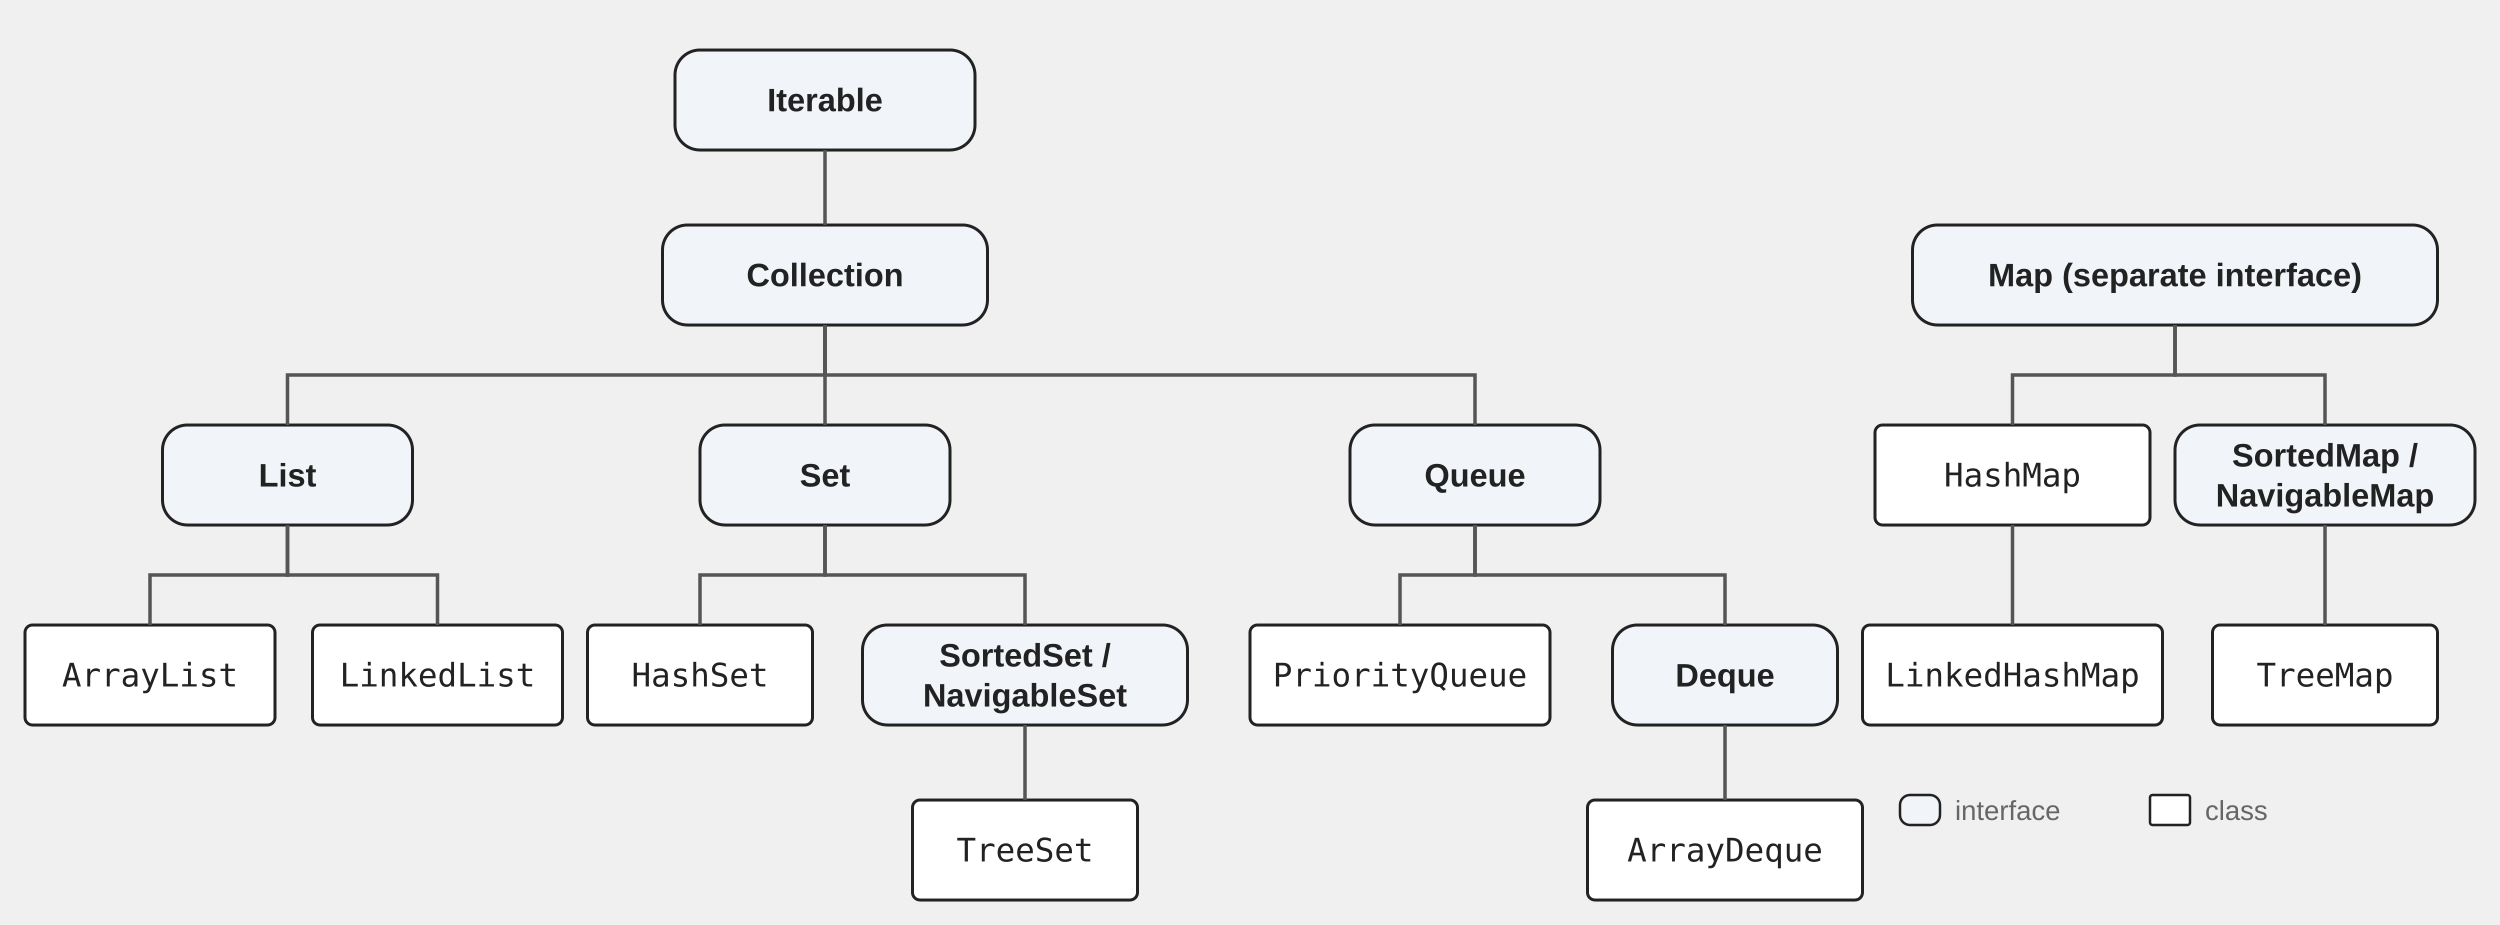
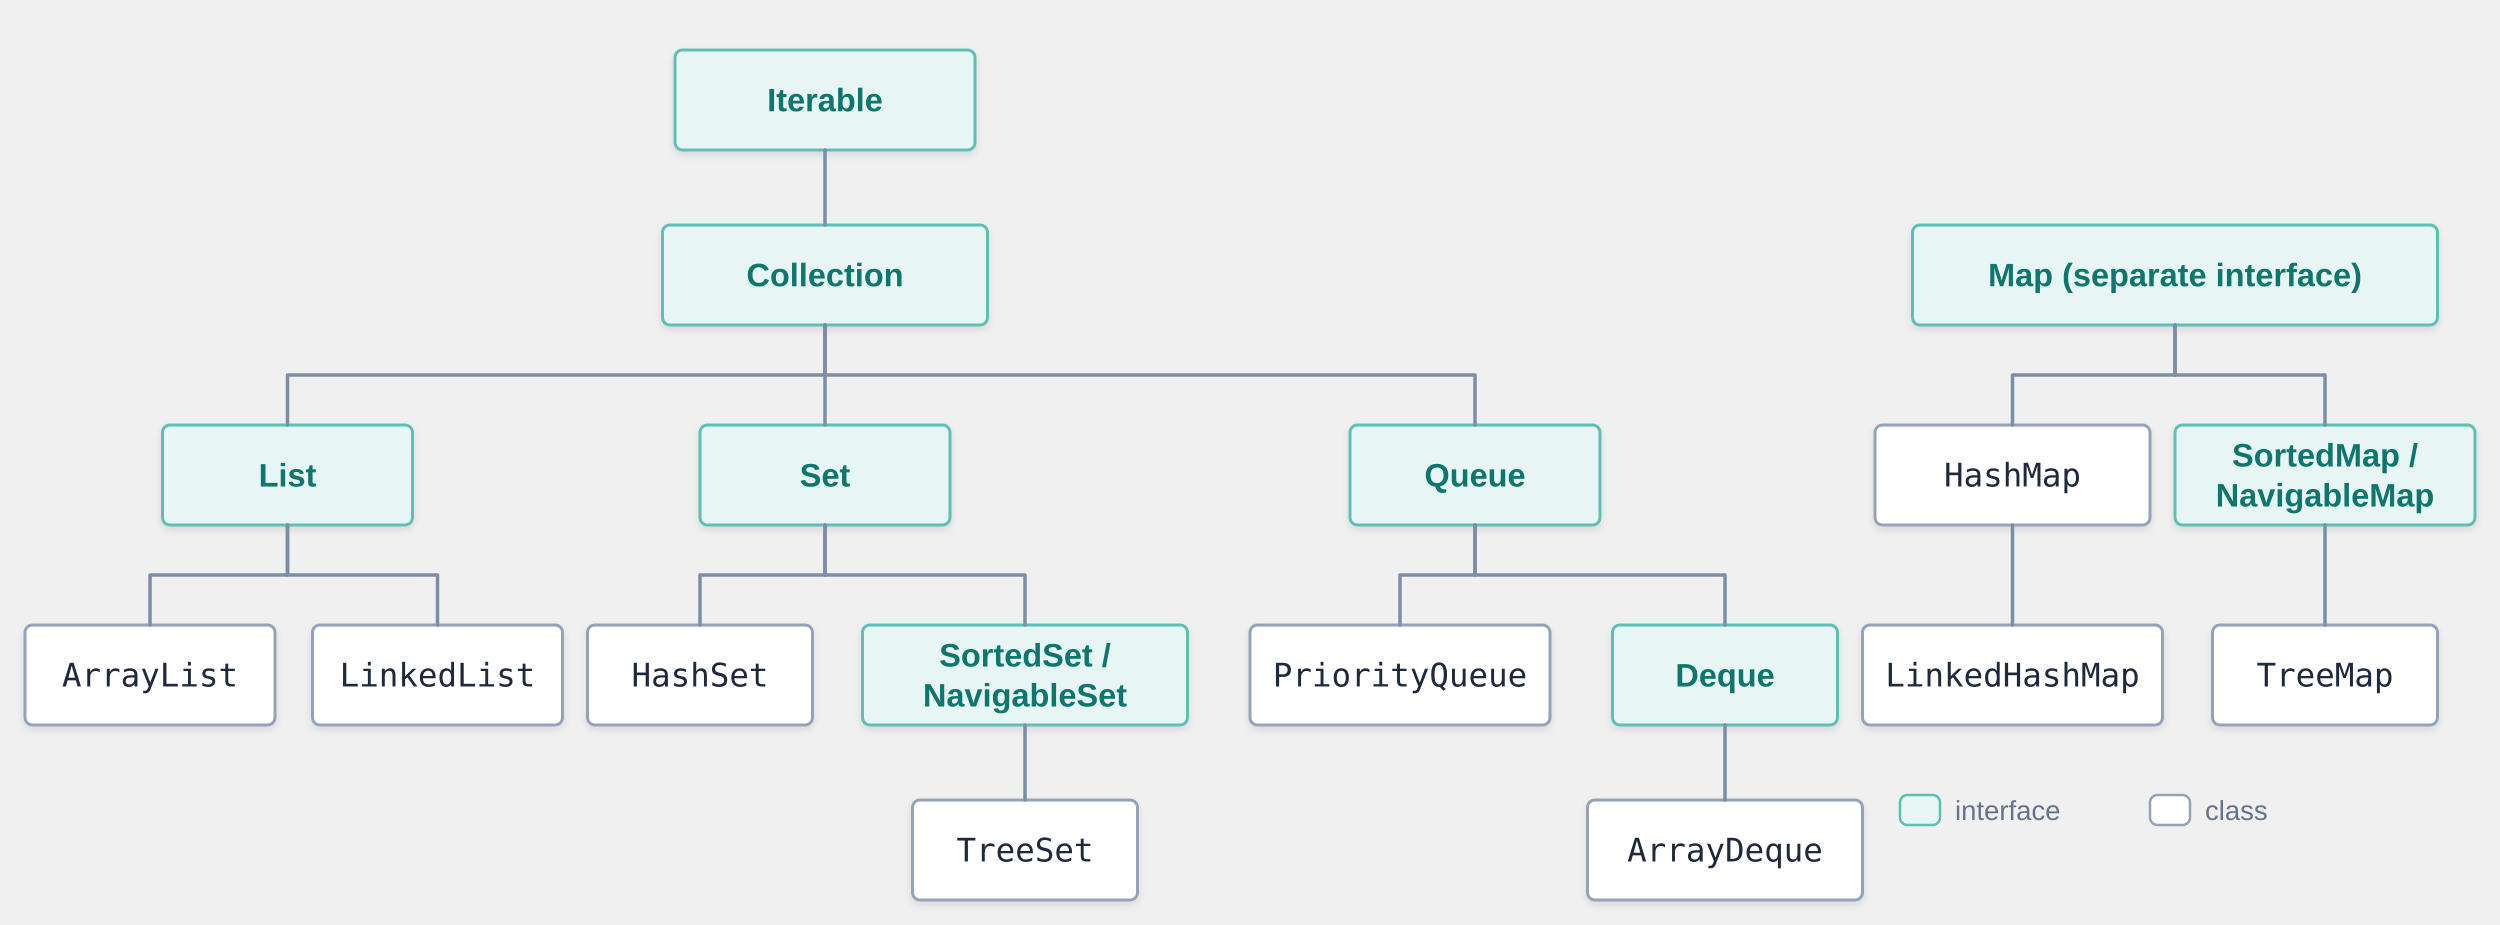
<svg xmlns="http://www.w3.org/2000/svg" width="1000" height="370" viewBox="0 0 1000 370" role="img" aria-label="Java collections map: Iterable is extended by Collection; Collection by List, Set and Queue. List is implemented by ArrayList and LinkedList; Set by HashSet and by SortedSet or NavigableSet, implemented by TreeSet; Queue by PriorityQueue and by Deque, implemented by ArrayDeque. Map is a separate interface implemented by HashMap, which LinkedHashMap extends, and by SortedMap or NavigableMap, implemented by TreeMap">
  <defs>
    <marker id="jc-a" viewBox="0 0 10 10" refX="9" refY="5" markerWidth="7" markerHeight="7" orient="auto-start-reverse">
-       <path d="M0 0 L10 5 L0 10 Z" fill="#555555" />
+       <path d="M0 0 L10 5 L0 10 Z" fill="#7C8DA6" />
    </marker>
    <marker id="jc-h" viewBox="0 0 10 10" refX="9" refY="5" markerWidth="7" markerHeight="7" orient="auto-start-reverse">
      <path d="M0 0 L10 5 L0 10 Z" fill="#B45309" />
    </marker>
+     <filter id="jc-s" x="-10%" y="-15%" width="120%" height="150%">
+       <feDropShadow dx="0" dy="1.5" stdDeviation="1.5" flood-color="#0F172A" flood-opacity="0.10" />
+     </filter>
  </defs>
-   <rect x="270.0" y="20" width="120" height="40" rx="10" fill="#F1F5F9" stroke="#222222" stroke-width="1.2" />
-   <text x="330.0" y="44.5" text-anchor="middle" font-family="system-ui, -apple-system, 'Segoe UI', Arial, sans-serif" font-size="13" font-weight="600" fill="#222222">Iterable</text>
-   <rect x="265.0" y="90" width="130" height="40" rx="10" fill="#F1F5F9" stroke="#222222" stroke-width="1.2" />
-   <text x="330.0" y="114.5" text-anchor="middle" font-family="system-ui, -apple-system, 'Segoe UI', Arial, sans-serif" font-size="13" font-weight="600" fill="#222222">Collection</text>
-   <path d="M330 60 V90" fill="none" stroke="#555555" stroke-width="1.4" />
-   <rect x="65.0" y="170" width="100" height="40" rx="10" fill="#F1F5F9" stroke="#222222" stroke-width="1.2" />
-   <text x="115.0" y="194.6" text-anchor="middle" font-family="system-ui, -apple-system, 'Segoe UI', Arial, sans-serif" font-size="13" font-weight="600" fill="#222222">List</text>
-   <path d="M330 130 V150 H115 V170" fill="none" stroke="#555555" stroke-width="1.4" />
-   <rect x="280.0" y="170" width="100" height="40" rx="10" fill="#F1F5F9" stroke="#222222" stroke-width="1.2" />
-   <text x="330.0" y="194.6" text-anchor="middle" font-family="system-ui, -apple-system, 'Segoe UI', Arial, sans-serif" font-size="13" font-weight="600" fill="#222222">Set</text>
-   <path d="M330 130 V150 H330 V170" fill="none" stroke="#555555" stroke-width="1.4" />
-   <rect x="540.0" y="170" width="100" height="40" rx="10" fill="#F1F5F9" stroke="#222222" stroke-width="1.2" />
-   <text x="590.0" y="194.6" text-anchor="middle" font-family="system-ui, -apple-system, 'Segoe UI', Arial, sans-serif" font-size="13" font-weight="600" fill="#222222">Queue</text>
-   <path d="M330 130 V150 H590 V170" fill="none" stroke="#555555" stroke-width="1.4" />
-   <rect x="10.0" y="250" width="100" height="40" rx="3" fill="#FFFFFF" stroke="#222222" stroke-width="1.2" />
-   <text x="60.0" y="274.6" text-anchor="middle" font-family="ui-monospace, Consolas, monospace" font-size="13" font-weight="400" fill="#222222">ArrayList</text>
-   <path d="M115 210 V230 H60 V250" fill="none" stroke="#555555" stroke-width="1.4" />
-   <rect x="125.0" y="250" width="100" height="40" rx="3" fill="#FFFFFF" stroke="#222222" stroke-width="1.2" />
-   <text x="175.0" y="274.6" text-anchor="middle" font-family="ui-monospace, Consolas, monospace" font-size="13" font-weight="400" fill="#222222">LinkedList</text>
-   <path d="M115 210 V230 H175 V250" fill="none" stroke="#555555" stroke-width="1.4" />
-   <rect x="235.0" y="250" width="90" height="40" rx="3" fill="#FFFFFF" stroke="#222222" stroke-width="1.2" />
-   <text x="280.0" y="274.6" text-anchor="middle" font-family="ui-monospace, Consolas, monospace" font-size="13" font-weight="400" fill="#222222">HashSet</text>
-   <path d="M330 210 V230 H280 V250" fill="none" stroke="#555555" stroke-width="1.4" />
-   <rect x="345.0" y="250" width="130" height="40" rx="10" fill="#F1F5F9" stroke="#222222" stroke-width="1.2" />
-   <text x="410.0" y="266.6" text-anchor="middle" font-family="system-ui, -apple-system, 'Segoe UI', Arial, sans-serif" font-size="13" font-weight="600" fill="#222222">SortedSet /</text>
-   <text x="410.0" y="282.6" text-anchor="middle" font-family="system-ui, -apple-system, 'Segoe UI', Arial, sans-serif" font-size="13" font-weight="600" fill="#222222">NavigableSet</text>
-   <path d="M330 210 V230 H410 V250" fill="none" stroke="#555555" stroke-width="1.4" />
-   <rect x="365.0" y="320" width="90" height="40" rx="3" fill="#FFFFFF" stroke="#222222" stroke-width="1.2" />
-   <text x="410.0" y="344.6" text-anchor="middle" font-family="ui-monospace, Consolas, monospace" font-size="13" font-weight="400" fill="#222222">TreeSet</text>
-   <path d="M410 290 V320" fill="none" stroke="#555555" stroke-width="1.4" />
-   <rect x="500.0" y="250" width="120" height="40" rx="3" fill="#FFFFFF" stroke="#222222" stroke-width="1.2" />
-   <text x="560.0" y="274.6" text-anchor="middle" font-family="ui-monospace, Consolas, monospace" font-size="13" font-weight="400" fill="#222222">PriorityQueue</text>
-   <path d="M590 210 V230 H560 V250" fill="none" stroke="#555555" stroke-width="1.4" />
-   <rect x="645.0" y="250" width="90" height="40" rx="10" fill="#F1F5F9" stroke="#222222" stroke-width="1.2" />
-   <text x="690.0" y="274.6" text-anchor="middle" font-family="system-ui, -apple-system, 'Segoe UI', Arial, sans-serif" font-size="13" font-weight="600" fill="#222222">Deque</text>
-   <path d="M590 210 V230 H690 V250" fill="none" stroke="#555555" stroke-width="1.4" />
-   <rect x="635.0" y="320" width="110" height="40" rx="3" fill="#FFFFFF" stroke="#222222" stroke-width="1.2" />
-   <text x="690.0" y="344.6" text-anchor="middle" font-family="ui-monospace, Consolas, monospace" font-size="13" font-weight="400" fill="#222222">ArrayDeque</text>
-   <path d="M690 290 V320" fill="none" stroke="#555555" stroke-width="1.4" />
-   <rect x="765.0" y="90" width="210" height="40" rx="10" fill="#F1F5F9" stroke="#222222" stroke-width="1.2" />
-   <text x="870.0" y="114.5" text-anchor="middle" font-family="system-ui, -apple-system, 'Segoe UI', Arial, sans-serif" font-size="13" font-weight="600" fill="#222222">Map (separate interface)</text>
-   <rect x="750.0" y="170" width="110" height="40" rx="3" fill="#FFFFFF" stroke="#222222" stroke-width="1.2" />
-   <text x="805.0" y="194.6" text-anchor="middle" font-family="ui-monospace, Consolas, monospace" font-size="13" font-weight="400" fill="#222222">HashMap</text>
-   <path d="M870 130 V150 H805 V170" fill="none" stroke="#555555" stroke-width="1.4" />
-   <rect x="870.0" y="170" width="120" height="40" rx="10" fill="#F1F5F9" stroke="#222222" stroke-width="1.2" />
-   <text x="930.0" y="186.6" text-anchor="middle" font-family="system-ui, -apple-system, 'Segoe UI', Arial, sans-serif" font-size="13" font-weight="600" fill="#222222">SortedMap /</text>
-   <text x="930.0" y="202.6" text-anchor="middle" font-family="system-ui, -apple-system, 'Segoe UI', Arial, sans-serif" font-size="13" font-weight="600" fill="#222222">NavigableMap</text>
-   <path d="M870 130 V150 H930 V170" fill="none" stroke="#555555" stroke-width="1.4" />
-   <rect x="745.0" y="250" width="120" height="40" rx="3" fill="#FFFFFF" stroke="#222222" stroke-width="1.2" />
-   <text x="805.0" y="274.6" text-anchor="middle" font-family="ui-monospace, Consolas, monospace" font-size="13" font-weight="400" fill="#222222">LinkedHashMap</text>
-   <path d="M805 210 V250" fill="none" stroke="#555555" stroke-width="1.4" />
-   <rect x="885.0" y="250" width="90" height="40" rx="3" fill="#FFFFFF" stroke="#222222" stroke-width="1.2" />
-   <text x="930.0" y="274.6" text-anchor="middle" font-family="ui-monospace, Consolas, monospace" font-size="13" font-weight="400" fill="#222222">TreeMap</text>
-   <path d="M930 210 V250" fill="none" stroke="#555555" stroke-width="1.4" />
-   <rect x="760" y="318" width="16" height="12" rx="4" fill="#F1F5F9" stroke="#222222" stroke-width="1" />
-   <text x="782" y="328" text-anchor="start" font-family="system-ui, -apple-system, 'Segoe UI', Arial, sans-serif" font-size="11" font-weight="400" fill="#666666">interface</text>
-   <rect x="860" y="318" width="16" height="12" rx="1" fill="#FFFFFF" stroke="#222222" stroke-width="1" />
-   <text x="882" y="328" text-anchor="start" font-family="system-ui, -apple-system, 'Segoe UI', Arial, sans-serif" font-size="11" font-weight="400" fill="#666666">class</text>
+   <rect x="270.0" y="20" width="120" height="40" rx="3" fill="#E7F6F4" stroke="#5EBFB5" stroke-width="1.2" filter="url(#jc-s)" />
+   <text x="330.0" y="44.5" text-anchor="middle" font-family="system-ui, -apple-system, 'Segoe UI', Arial, sans-serif" font-size="13" font-weight="600" fill="#0F766E">Iterable</text>
+   <rect x="265.0" y="90" width="130" height="40" rx="3" fill="#E7F6F4" stroke="#5EBFB5" stroke-width="1.2" filter="url(#jc-s)" />
+   <text x="330.0" y="114.5" text-anchor="middle" font-family="system-ui, -apple-system, 'Segoe UI', Arial, sans-serif" font-size="13" font-weight="600" fill="#0F766E">Collection</text>
+   <path d="M330 60 V90" fill="none" stroke="#7C8DA6" stroke-width="1.4" stroke-linecap="round" stroke-linejoin="round" />
+   <rect x="65.0" y="170" width="100" height="40" rx="3" fill="#E7F6F4" stroke="#5EBFB5" stroke-width="1.2" filter="url(#jc-s)" />
+   <text x="115.0" y="194.6" text-anchor="middle" font-family="system-ui, -apple-system, 'Segoe UI', Arial, sans-serif" font-size="13" font-weight="600" fill="#0F766E">List</text>
+   <path d="M330 130 V150 H115 V170" fill="none" stroke="#7C8DA6" stroke-width="1.4" stroke-linecap="round" stroke-linejoin="round" />
+   <rect x="280.0" y="170" width="100" height="40" rx="3" fill="#E7F6F4" stroke="#5EBFB5" stroke-width="1.2" filter="url(#jc-s)" />
+   <text x="330.0" y="194.6" text-anchor="middle" font-family="system-ui, -apple-system, 'Segoe UI', Arial, sans-serif" font-size="13" font-weight="600" fill="#0F766E">Set</text>
+   <path d="M330 130 V150 H330 V170" fill="none" stroke="#7C8DA6" stroke-width="1.4" stroke-linecap="round" stroke-linejoin="round" />
+   <rect x="540.0" y="170" width="100" height="40" rx="3" fill="#E7F6F4" stroke="#5EBFB5" stroke-width="1.2" filter="url(#jc-s)" />
+   <text x="590.0" y="194.6" text-anchor="middle" font-family="system-ui, -apple-system, 'Segoe UI', Arial, sans-serif" font-size="13" font-weight="600" fill="#0F766E">Queue</text>
+   <path d="M330 130 V150 H590 V170" fill="none" stroke="#7C8DA6" stroke-width="1.4" stroke-linecap="round" stroke-linejoin="round" />
+   <rect x="10.0" y="250" width="100" height="40" rx="3" fill="#FFFFFF" stroke="#94A3B8" stroke-width="1.2" filter="url(#jc-s)" />
+   <text x="60.0" y="274.6" text-anchor="middle" font-family="ui-monospace, Consolas, monospace" font-size="13" font-weight="400" fill="#1E293B">ArrayList</text>
+   <path d="M115 210 V230 H60 V250" fill="none" stroke="#7C8DA6" stroke-width="1.4" stroke-linecap="round" stroke-linejoin="round" />
+   <rect x="125.0" y="250" width="100" height="40" rx="3" fill="#FFFFFF" stroke="#94A3B8" stroke-width="1.2" filter="url(#jc-s)" />
+   <text x="175.0" y="274.6" text-anchor="middle" font-family="ui-monospace, Consolas, monospace" font-size="13" font-weight="400" fill="#1E293B">LinkedList</text>
+   <path d="M115 210 V230 H175 V250" fill="none" stroke="#7C8DA6" stroke-width="1.4" stroke-linecap="round" stroke-linejoin="round" />
+   <rect x="235.0" y="250" width="90" height="40" rx="3" fill="#FFFFFF" stroke="#94A3B8" stroke-width="1.2" filter="url(#jc-s)" />
+   <text x="280.0" y="274.6" text-anchor="middle" font-family="ui-monospace, Consolas, monospace" font-size="13" font-weight="400" fill="#1E293B">HashSet</text>
+   <path d="M330 210 V230 H280 V250" fill="none" stroke="#7C8DA6" stroke-width="1.4" stroke-linecap="round" stroke-linejoin="round" />
+   <rect x="345.0" y="250" width="130" height="40" rx="3" fill="#E7F6F4" stroke="#5EBFB5" stroke-width="1.2" filter="url(#jc-s)" />
+   <text x="410.0" y="266.6" text-anchor="middle" font-family="system-ui, -apple-system, 'Segoe UI', Arial, sans-serif" font-size="13" font-weight="600" fill="#0F766E">SortedSet /</text>
+   <text x="410.0" y="282.6" text-anchor="middle" font-family="system-ui, -apple-system, 'Segoe UI', Arial, sans-serif" font-size="13" font-weight="600" fill="#0F766E">NavigableSet</text>
+   <path d="M330 210 V230 H410 V250" fill="none" stroke="#7C8DA6" stroke-width="1.4" stroke-linecap="round" stroke-linejoin="round" />
+   <rect x="365.0" y="320" width="90" height="40" rx="3" fill="#FFFFFF" stroke="#94A3B8" stroke-width="1.2" filter="url(#jc-s)" />
+   <text x="410.0" y="344.6" text-anchor="middle" font-family="ui-monospace, Consolas, monospace" font-size="13" font-weight="400" fill="#1E293B">TreeSet</text>
+   <path d="M410 290 V320" fill="none" stroke="#7C8DA6" stroke-width="1.4" stroke-linecap="round" stroke-linejoin="round" />
+   <rect x="500.0" y="250" width="120" height="40" rx="3" fill="#FFFFFF" stroke="#94A3B8" stroke-width="1.2" filter="url(#jc-s)" />
+   <text x="560.0" y="274.6" text-anchor="middle" font-family="ui-monospace, Consolas, monospace" font-size="13" font-weight="400" fill="#1E293B">PriorityQueue</text>
+   <path d="M590 210 V230 H560 V250" fill="none" stroke="#7C8DA6" stroke-width="1.4" stroke-linecap="round" stroke-linejoin="round" />
+   <rect x="645.0" y="250" width="90" height="40" rx="3" fill="#E7F6F4" stroke="#5EBFB5" stroke-width="1.2" filter="url(#jc-s)" />
+   <text x="690.0" y="274.6" text-anchor="middle" font-family="system-ui, -apple-system, 'Segoe UI', Arial, sans-serif" font-size="13" font-weight="600" fill="#0F766E">Deque</text>
+   <path d="M590 210 V230 H690 V250" fill="none" stroke="#7C8DA6" stroke-width="1.4" stroke-linecap="round" stroke-linejoin="round" />
+   <rect x="635.0" y="320" width="110" height="40" rx="3" fill="#FFFFFF" stroke="#94A3B8" stroke-width="1.2" filter="url(#jc-s)" />
+   <text x="690.0" y="344.6" text-anchor="middle" font-family="ui-monospace, Consolas, monospace" font-size="13" font-weight="400" fill="#1E293B">ArrayDeque</text>
+   <path d="M690 290 V320" fill="none" stroke="#7C8DA6" stroke-width="1.4" stroke-linecap="round" stroke-linejoin="round" />
+   <rect x="765.0" y="90" width="210" height="40" rx="3" fill="#E7F6F4" stroke="#5EBFB5" stroke-width="1.2" filter="url(#jc-s)" />
+   <text x="870.0" y="114.5" text-anchor="middle" font-family="system-ui, -apple-system, 'Segoe UI', Arial, sans-serif" font-size="13" font-weight="600" fill="#0F766E">Map (separate interface)</text>
+   <rect x="750.0" y="170" width="110" height="40" rx="3" fill="#FFFFFF" stroke="#94A3B8" stroke-width="1.2" filter="url(#jc-s)" />
+   <text x="805.0" y="194.6" text-anchor="middle" font-family="ui-monospace, Consolas, monospace" font-size="13" font-weight="400" fill="#1E293B">HashMap</text>
+   <path d="M870 130 V150 H805 V170" fill="none" stroke="#7C8DA6" stroke-width="1.4" stroke-linecap="round" stroke-linejoin="round" />
+   <rect x="870.0" y="170" width="120" height="40" rx="3" fill="#E7F6F4" stroke="#5EBFB5" stroke-width="1.2" filter="url(#jc-s)" />
+   <text x="930.0" y="186.6" text-anchor="middle" font-family="system-ui, -apple-system, 'Segoe UI', Arial, sans-serif" font-size="13" font-weight="600" fill="#0F766E">SortedMap /</text>
+   <text x="930.0" y="202.6" text-anchor="middle" font-family="system-ui, -apple-system, 'Segoe UI', Arial, sans-serif" font-size="13" font-weight="600" fill="#0F766E">NavigableMap</text>
+   <path d="M870 130 V150 H930 V170" fill="none" stroke="#7C8DA6" stroke-width="1.4" stroke-linecap="round" stroke-linejoin="round" />
+   <rect x="745.0" y="250" width="120" height="40" rx="3" fill="#FFFFFF" stroke="#94A3B8" stroke-width="1.2" filter="url(#jc-s)" />
+   <text x="805.0" y="274.6" text-anchor="middle" font-family="ui-monospace, Consolas, monospace" font-size="13" font-weight="400" fill="#1E293B">LinkedHashMap</text>
+   <path d="M805 210 V250" fill="none" stroke="#7C8DA6" stroke-width="1.4" stroke-linecap="round" stroke-linejoin="round" />
+   <rect x="885.0" y="250" width="90" height="40" rx="3" fill="#FFFFFF" stroke="#94A3B8" stroke-width="1.2" filter="url(#jc-s)" />
+   <text x="930.0" y="274.6" text-anchor="middle" font-family="ui-monospace, Consolas, monospace" font-size="13" font-weight="400" fill="#1E293B">TreeMap</text>
+   <path d="M930 210 V250" fill="none" stroke="#7C8DA6" stroke-width="1.4" stroke-linecap="round" stroke-linejoin="round" />
+   <rect x="760" y="318" width="16" height="12" rx="3" fill="#E7F6F4" stroke="#5EBFB5" stroke-width="1" />
+   <text x="782" y="328" text-anchor="start" font-family="system-ui, -apple-system, 'Segoe UI', Arial, sans-serif" font-size="11" font-weight="400" fill="#64748B">interface</text>
+   <rect x="860" y="318" width="16" height="12" rx="3" fill="#FFFFFF" stroke="#94A3B8" stroke-width="1" />
+   <text x="882" y="328" text-anchor="start" font-family="system-ui, -apple-system, 'Segoe UI', Arial, sans-serif" font-size="11" font-weight="400" fill="#64748B">class</text>
</svg>
